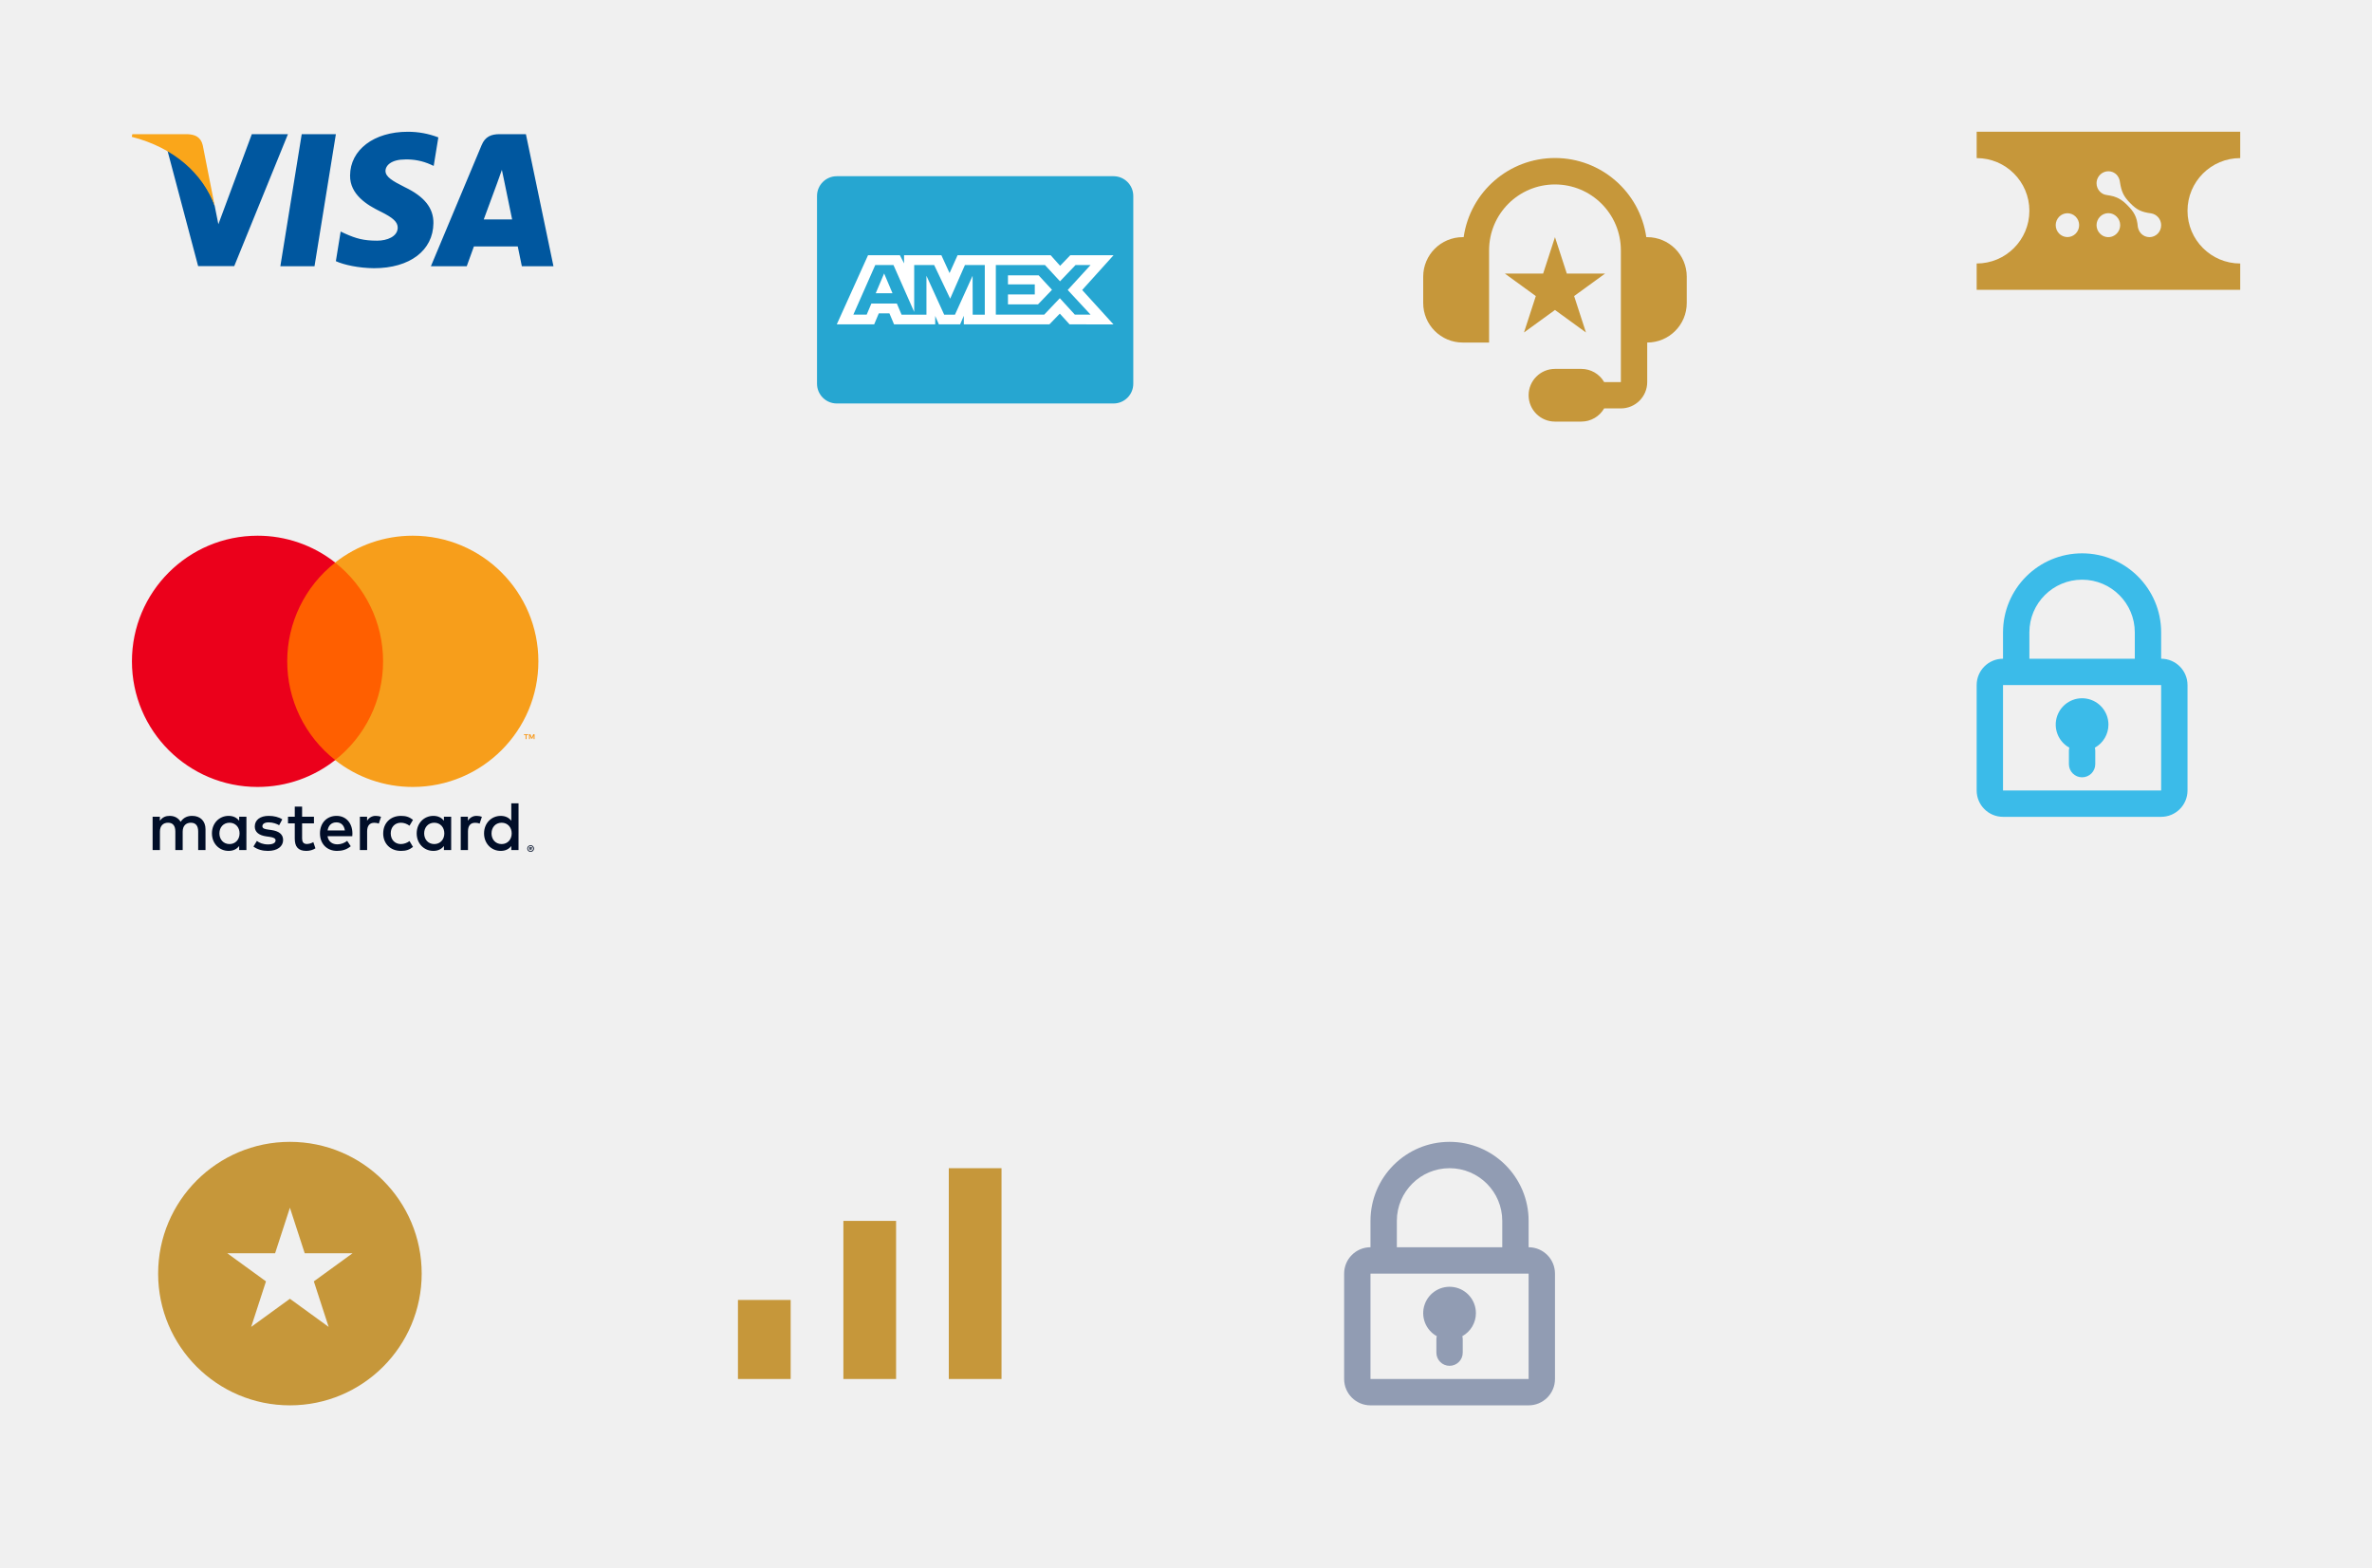
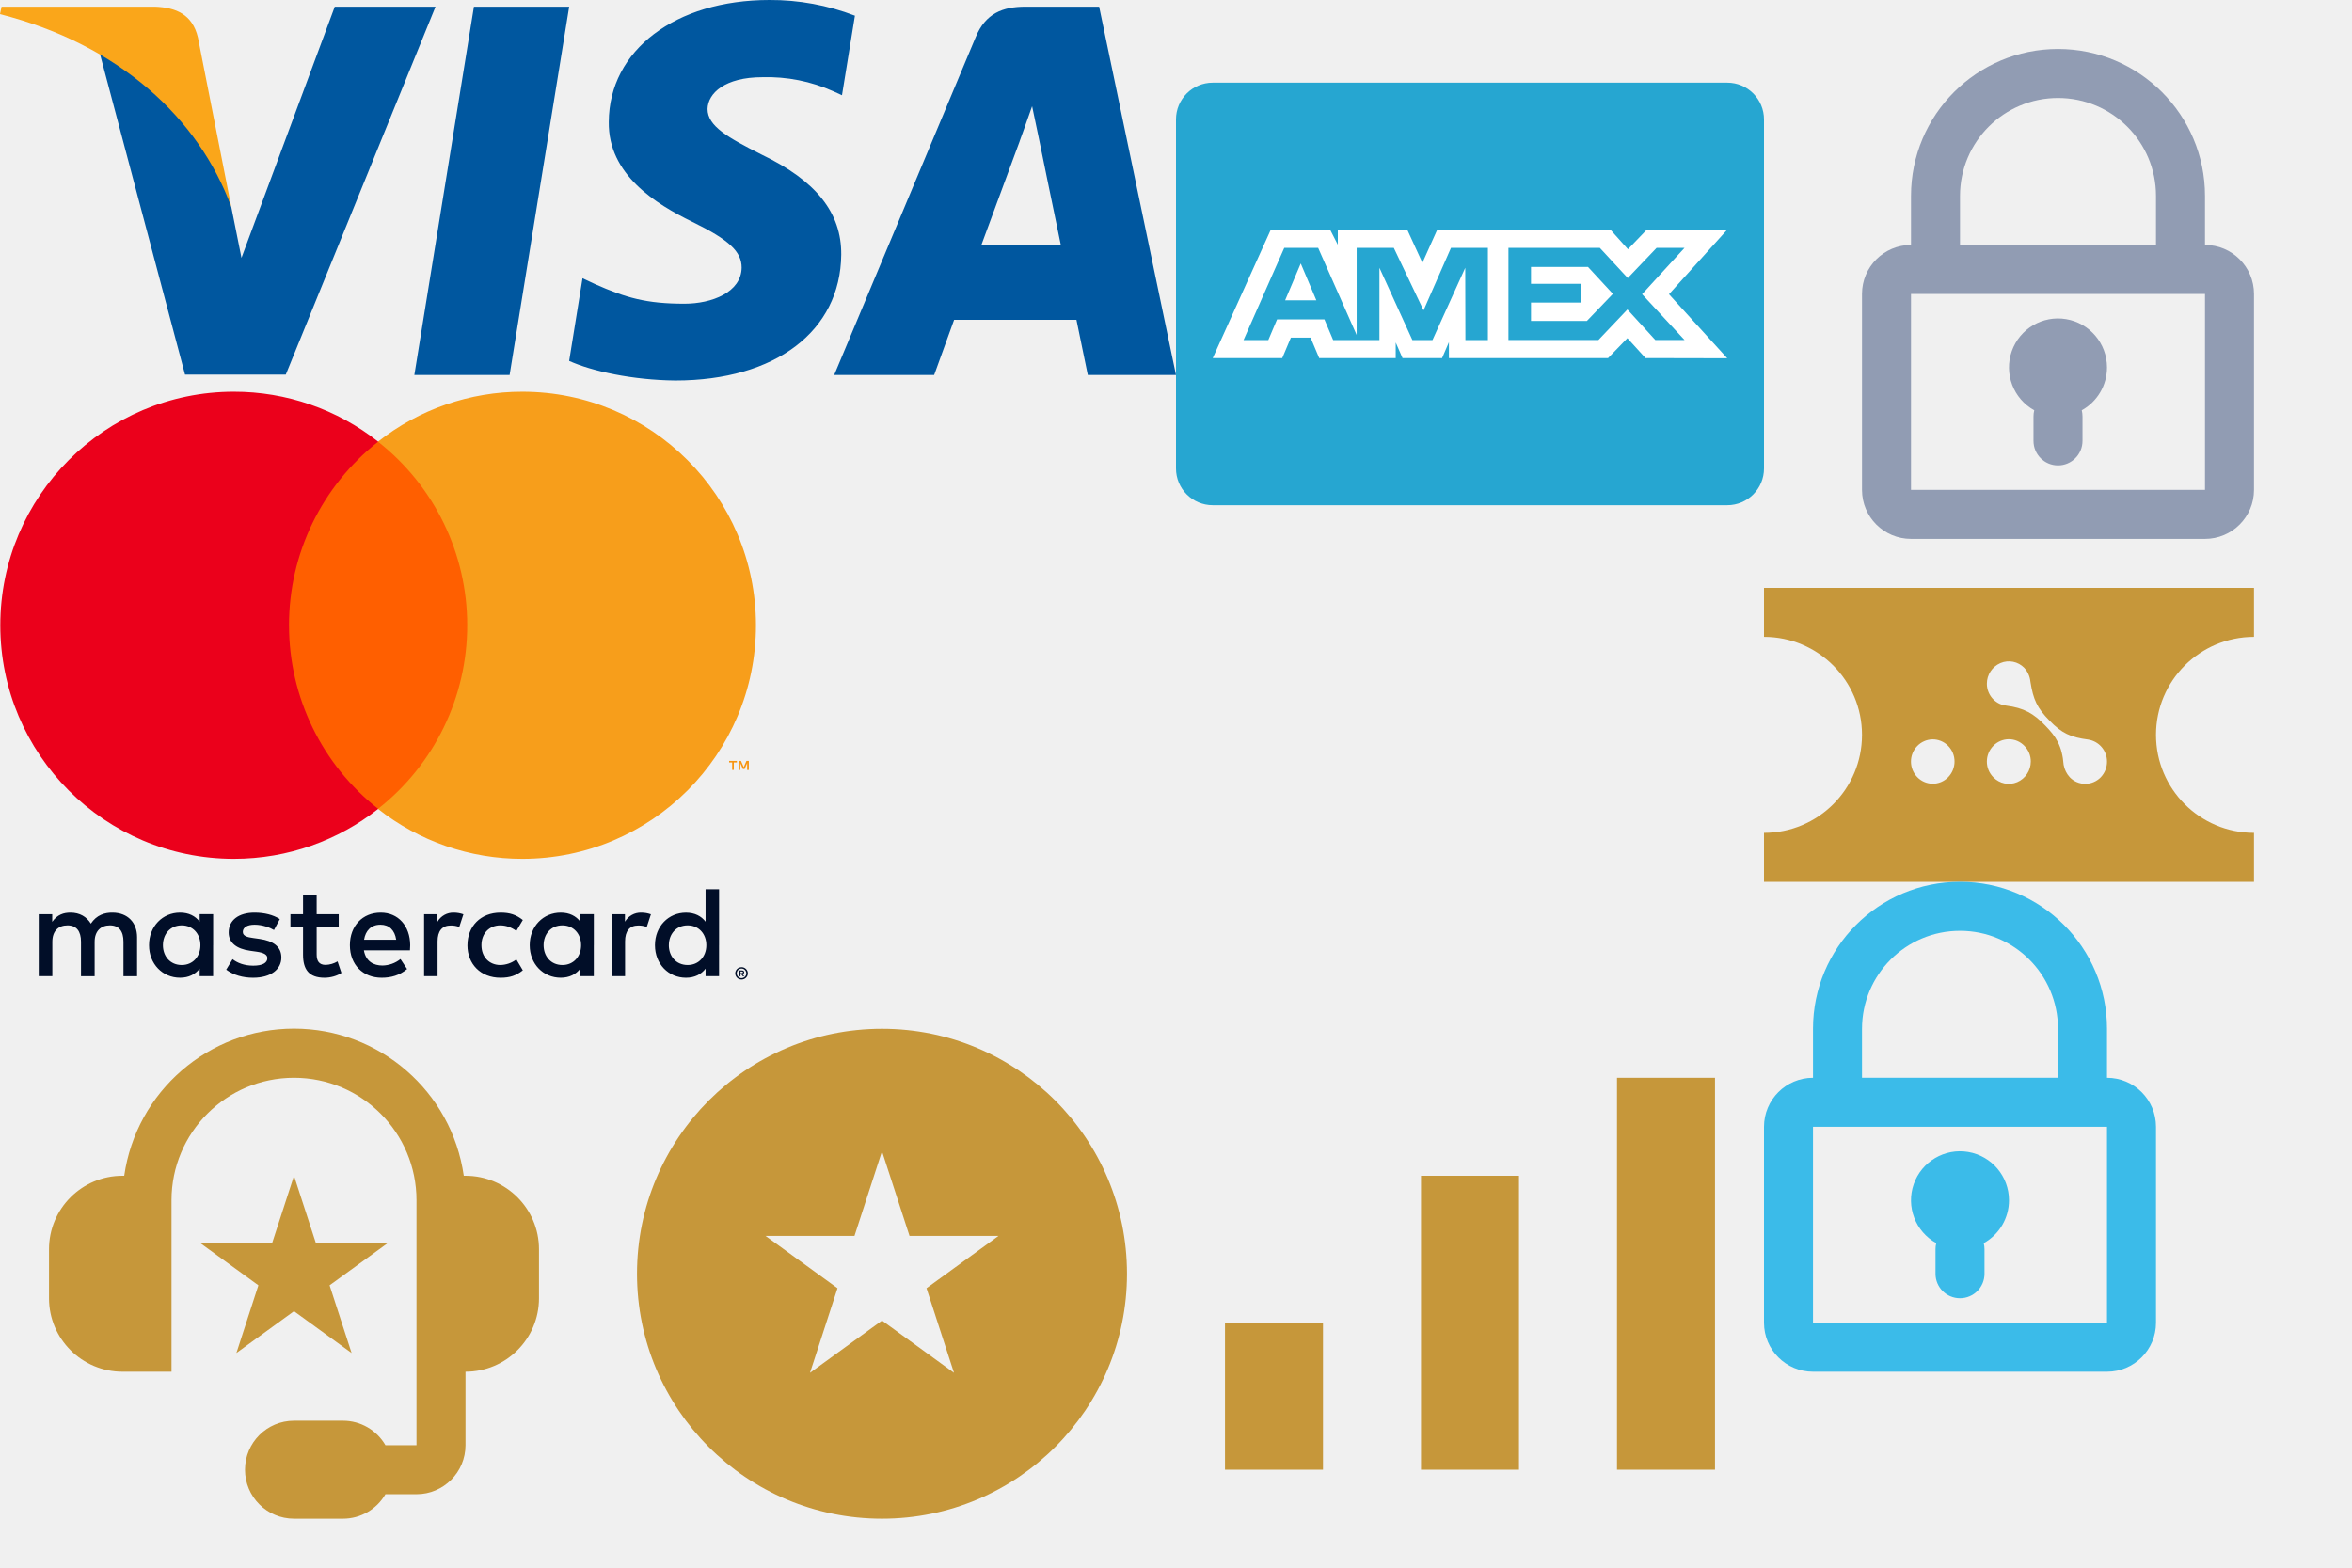
- <svg xmlns="http://www.w3.org/2000/svg" width="180" height="119" viewBox="0 0 180 119">
-   <view id="amex" viewBox="52 0 44 44" />
-   <svg width="44" height="44" fill="none" viewBox="-10 -10 44 44" x="52">
+ <svg xmlns="http://www.w3.org/2000/svg" width="96" height="64" viewBox="0 0 96 64">
+   <view id="amex" viewBox="48 0 24 24" />
+   <svg width="24" height="24" fill="none" viewBox="0 0 24 24" x="48">
    <path d="M1.5 3.375h21a1.5 1.5 0 011.5 1.5v14.25a1.5 1.5 0 01-1.5 1.5h-21a1.5 1.5 0 01-1.5-1.5V4.875a1.5 1.5 0 011.5-1.5z" fill="#26A6D1" />
    <path d="M3.87 9.375L1.5 14.619h2.837l.352-.836h.804l.352.836h3.123v-.638l.278.638h1.615l.279-.651v.651h6.495l.79-.814.739.814 3.336.007-2.378-2.614L22.5 9.375h-3.284l-.769.8-.716-.8h-7.066l-.607 1.353-.62-1.353H6.605v.616l-.315-.616H3.87zm.549.744h1.383l1.572 3.557v-3.557H8.89l1.214 2.55 1.12-2.55h1.507v3.764h-.918l-.007-2.95-1.337 2.95h-.82l-1.345-2.95v2.95H6.415l-.357-.844H4.125l-.357.843H2.757l1.662-3.763zm9.15 0h3.73l1.14 1.233 1.178-1.233h1.14l-1.733 1.892 1.734 1.87h-1.193l-1.14-1.247-1.184 1.247h-3.672v-3.762zm-8.477.637l-.637 1.503h1.273l-.636-1.503zm9.398.143v.687h2.035v.765H14.49v.75h2.282l1.06-1.104-1.015-1.099H14.49z" fill="#fff" />
  </svg>
-   <view id="icon-1" viewBox="140 0 40 32" />
-   <svg width="40" height="32" fill="none" viewBox="-10 -10 40 32" x="140">
+   <view id="icon-1" viewBox="72 24 20 12" />
+   <svg width="20" height="12" fill="none" viewBox="0 0 20 12" x="72" y="24">
    <path fill-rule="evenodd" clip-rule="evenodd" d="M20 0H0v2a4 4 0 110 8v2h20v-2a4 4 0 110-8V0zm-6.763 6.194a.907.907 0 01.763.893.92.92 0 01-.255.645.887.887 0 01-.632.268.876.876 0 01-.632-.268 1.008 1.008 0 01-.25-.506v.01c-.061-.789-.31-1.168-.766-1.63-.456-.474-.85-.706-1.585-.8h.01a.865.865 0 01-.528-.253.903.903 0 01-.265-.642.915.915 0 01.554-.841.876.876 0 01.975.198c.14.154.227.35.248.558.114.737.28 1.084.777 1.59.498.515.86.684 1.586.778zm-4.071.547a.903.903 0 01.195-.294.888.888 0 01.633-.268.876.876 0 01.632.268.904.904 0 01.264.642.916.916 0 01-.554.841.876.876 0 01-.975-.198.903.903 0 01-.264-.643c0-.12.023-.237.069-.348zM7.219 7.93a.879.879 0 01-.344.065.885.885 0 01-.62-.27.913.913 0 010-1.269.885.885 0 01.62-.271.879.879 0 01.637.26.906.906 0 01.265.645.918.918 0 01-.265.645.89.89 0 01-.293.195z" fill="#C6973A" />
  </svg>
-   <view id="icon-2" viewBox="96 0 44 44" />
-   <svg width="44" height="44" fill="none" viewBox="-10 -10 44 44" x="96">
+   <view id="icon-2" viewBox="0 40 24 24" />
+   <svg width="24" height="24" fill="none" viewBox="0 0 24 24" y="40">
    <path fill-rule="evenodd" clip-rule="evenodd" d="M7 9a5 5 0 0110 0v10h-1.268A2 2 0 0014 18h-2a2 2 0 100 4h2a2 2 0 001.732-1H17a2 2 0 002-2v-3a3 3 0 003-3v-2a3 3 0 00-3-3h-.07A7.001 7.001 0 005.07 8H5a3 3 0 00-3 3v2a3 3 0 003 3h2V9zm5.898 1.764L12 8l-.898 2.764H8.196l2.35 1.708-.897 2.764L12 13.528l2.351 1.708-.898-2.764 2.351-1.708h-2.906z" fill="#C6973A" />
  </svg>
-   <view id="icon-3" viewBox="0 74.67 44 44" />
-   <svg width="44" height="44" fill="none" viewBox="-10 -10 44 44" y="74.67">
+   <view id="icon-3" viewBox="24 40 24 24" />
+   <svg width="24" height="24" fill="none" viewBox="0 0 24 24" x="24" y="40">
    <path fill-rule="evenodd" clip-rule="evenodd" d="M12 22c5.523 0 10-4.477 10-10S17.523 2 12 2 2 6.477 2 12s4.477 10 10 10zm1.123-11.545L12 7l-1.123 3.455H7.245l2.939 2.135-1.123 3.455L12 13.91l2.939 2.135-1.123-3.455 2.94-2.135h-3.633z" fill="#C6973A" />
  </svg>
-   <view id="icon-4" viewBox="44 74.67 44 44" />
-   <svg width="44" height="44" fill="none" viewBox="-10 -10 44 44" x="44" y="74.67">
+   <view id="icon-4" viewBox="48 40 24 24" />
+   <svg width="24" height="24" fill="none" viewBox="0 0 24 24" x="48" y="40">
    <path fill-rule="evenodd" clip-rule="evenodd" d="M18 4h4v16h-4V4zM2 14h4v6H2v-6zm12-6h-4v12h4V8z" fill="#C6973A" />
  </svg>
-   <view id="lock-blue" viewBox="140 32 36 40" />
-   <svg width="36" height="40" fill="none" viewBox="-10 -10 36 40" x="140" y="32">
+   <view id="lock-blue" viewBox="72 36 16 20" />
+   <svg width="16" height="20" fill="none" viewBox="0 0 16 20" x="72" y="36">
    <path fill-rule="evenodd" clip-rule="evenodd" d="M12 8V6a4 4 0 00-8 0v2h8zM2 6v2a2 2 0 00-2 2v8a2 2 0 002 2h12a2 2 0 002-2v-8a2 2 0 00-2-2V6A6 6 0 002 6zm10 4h2v8H2v-8h10zm-2 3a2 2 0 01-1.031 1.75c.02.08.031.164.031.25v1a1 1 0 11-2 0v-1c0-.086.01-.17.031-.25A2 2 0 1110 13z" fill="#3BBBE9" />
  </svg>
-   <view id="lock-grey" viewBox="88 74.67 44 44" />
-   <svg width="44" height="44" fill="none" viewBox="-10 -10 44 44" x="88" y="74.67">
+   <view id="lock-grey" viewBox="72 0 24 24" />
+   <svg width="24" height="24" fill="none" viewBox="0 0 24 24" x="72">
    <path fill-rule="evenodd" clip-rule="evenodd" d="M16 10V8a4 4 0 00-8 0v2h8zM6 8v2a2 2 0 00-2 2v8a2 2 0 002 2h12a2 2 0 002-2v-8a2 2 0 00-2-2V8A6 6 0 006 8zm10 4h2v8H6v-8h10zm-2 3a2 2 0 01-1.031 1.75c.02.08.031.164.031.25v1a1 1 0 11-2 0v-1c0-.086.01-.17.031-.25A2 2 0 1114 15z" fill="#919CB3" />
  </svg>
-   <view id="master" viewBox="0 30.67 51 44" />
-   <svg width="51" height="44" fill="none" viewBox="-10 -10 51 44" y="30.67">
+   <view id="master" viewBox="0 16 31 24" />
+   <svg width="31" height="24" fill="none" viewBox="0 0 31 24" y="16">
    <g clip-path="url(#hclip0)">
      <path d="M30.224 23.663v.063h.058a.061.061 0 00.032-.008.028.028 0 00.011-.024.026.026 0 00-.011-.023.055.055 0 00-.032-.008h-.058zm.059-.044c.03 0 .052.007.069.02a.066.066 0 01.024.055c0 .02-.006.035-.02.048a.094.094 0 01-.055.023l.077.088h-.06l-.07-.087h-.024v.087h-.05v-.234h.109zm-.016.314a.199.199 0 00.18-.12.202.202 0 000-.152.203.203 0 00-.104-.105.203.203 0 00-.153 0 .19.19 0 00-.104.104.189.189 0 00-.015.077.19.19 0 00.015.077.184.184 0 00.104.104c.024.01.05.015.077.015zm0-.448a.252.252 0 01.182.075.246.246 0 01.074.177.24.24 0 01-.02.098.26.26 0 01-.136.134.25.25 0 01-.1.02.254.254 0 01-.183-.074.26.26 0 01-.054-.08.241.241 0 010-.195.246.246 0 01.136-.134.256.256 0 01.101-.02zM6.65 22.587c0-.445.291-.81.768-.81.455 0 .762.349.762.81 0 .46-.307.81-.762.81-.477 0-.768-.365-.768-.81zm2.05 0V21.32h-.551v.307c-.175-.228-.44-.37-.8-.37-.71 0-1.266.556-1.266 1.329 0 .773.556 1.329 1.266 1.329.36 0 .625-.143.8-.371v.307h.55v-1.265zm18.6 0c0-.445.291-.81.768-.81.455 0 .762.349.762.81 0 .46-.307.81-.762.81-.477 0-.769-.365-.769-.81zm2.05 0v-2.283h-.551v1.324c-.175-.228-.44-.37-.8-.37-.71 0-1.266.556-1.266 1.329 0 .773.556 1.329 1.266 1.329.36 0 .625-.143.8-.371v.307h.55v-1.265zM15.53 21.75c.355 0 .583.223.641.614H14.86c.059-.366.28-.614.672-.614zm.011-.493c-.742 0-1.26.54-1.26 1.33 0 .805.54 1.329 1.297 1.329.382 0 .73-.095 1.038-.355l-.27-.408a1.21 1.21 0 01-.736.265c-.355 0-.678-.164-.757-.62h1.88c.005-.068.01-.137.01-.211-.005-.79-.492-1.33-1.201-1.33zm6.647 1.33c0-.445.291-.81.768-.81.455 0 .762.349.762.81 0 .46-.307.81-.762.81-.477 0-.768-.365-.768-.81zm2.05 0V21.32h-.551v.307c-.175-.228-.44-.37-.8-.37-.71 0-1.266.556-1.266 1.329 0 .773.556 1.329 1.266 1.329.36 0 .625-.143.8-.371v.307h.55v-1.265zm-5.159 0c0 .768.535 1.329 1.35 1.329.382 0 .636-.085.911-.302l-.264-.445a1.113 1.113 0 01-.663.228c-.44-.005-.762-.323-.762-.81 0-.488.323-.805.762-.81.24 0 .456.078.663.227l.264-.445c-.275-.217-.529-.302-.91-.302-.816 0-1.35.561-1.35 1.33zm7.097-1.33a.747.747 0 00-.668.371v-.307h-.545v2.531h.55v-1.419c0-.419.18-.651.541-.651.111 0 .228.015.344.063l.17-.519a1.172 1.172 0 00-.392-.069zm-14.755.265c-.265-.174-.63-.265-1.033-.265-.641 0-1.054.307-1.054.81 0 .413.307.668.874.747l.26.037c.302.043.444.122.444.265 0 .196-.201.308-.577.308-.381 0-.657-.122-.842-.265l-.26.428c.302.223.684.329 1.096.329.732 0 1.155-.344 1.155-.826 0-.445-.333-.678-.884-.758l-.26-.037c-.238-.032-.429-.079-.429-.249 0-.185.18-.296.482-.296.323 0 .636.122.79.217l.238-.445zm7.102-.265a.746.746 0 00-.667.371v-.307h-.546v2.531h.55v-1.419c0-.419.18-.651.54-.651.112 0 .229.015.345.063l.17-.519a1.172 1.172 0 00-.392-.069zm-4.698.064h-.9v-.768h-.556v.768h-.514v.503h.514v1.155c0 .587.228.937.879.937.239 0 .514-.074.688-.196l-.159-.471a1.018 1.018 0 01-.487.143c-.275 0-.365-.17-.365-.424v-1.144h.9v-.503zm-8.23 2.531v-1.589c0-.598-.381-1-.996-1.006-.323-.005-.656.095-.89.45-.174-.28-.45-.45-.836-.45-.27 0-.535.08-.742.376v-.312h-.55v2.531h.555V22.45c0-.44.244-.673.62-.673.366 0 .55.238.55.668v1.408h.557V22.45c0-.44.254-.673.62-.673.376 0 .556.238.556.668v1.408h.556z" fill="#010E28" />
      <path d="M30.564 15.434v-.37h-.097l-.111.254-.111-.254h-.097v.37h.068v-.28l.105.241h.07l.105-.241v.28h.068zm-.612 0v-.307h.124v-.063h-.316v.063h.124v.306h.068z" fill="#F79410" />
      <path d="M19.604 17.024h-8.342V2.032h8.342v14.992z" fill="#FF5F00" />
      <path d="M11.796 9.527a9.519 9.519 0 013.641-7.496A9.493 9.493 0 009.545-.008C4.28-.008.012 4.261.012 9.527s4.268 9.535 9.533 9.535c2.224 0 4.27-.762 5.892-2.04a9.519 9.519 0 01-3.64-7.495z" fill="#EB001B" />
      <path d="M30.855 9.527c0 5.266-4.269 9.535-9.534 9.535a9.496 9.496 0 01-5.893-2.04 9.517 9.517 0 003.642-7.495 9.517 9.517 0 00-3.642-7.496 9.496 9.496 0 015.893-2.039c5.265 0 9.534 4.269 9.534 9.535z" fill="#F79E1B" />
    </g>
    <defs>
      <clipPath id="hclip0">
        <path fill="#fff" d="M0 0h30.852v24H0z" />
      </clipPath>
    </defs>
  </svg>
-   <view id="visa" viewBox="0 0 52 30.67" />
-   <svg width="52" height="30.67" fill="none" viewBox="-15 -15 78 46">
+   <view id="visa" viewBox="0 0 48 16" />
+   <svg width="48" height="16" fill="none" viewBox="0 0 48 16">
    <g clip-path="url(#iclip0)">
      <path d="M20.8 15.31h-3.888L19.344.274h3.888L20.8 15.31zM34.895.64A9.582 9.582 0 0031.408 0c-3.84 0-6.544 2.048-6.56 4.975-.032 2.16 1.935 3.36 3.407 4.08 1.505.736 2.016 1.216 2.016 1.872-.015 1.008-1.216 1.472-2.335 1.472-1.552 0-2.384-.24-3.648-.8l-.512-.24-.545 3.375c.912.416 2.593.784 4.337.8 4.08 0 6.736-2.015 6.768-5.135.015-1.712-1.024-3.023-3.264-4.095-1.36-.688-2.193-1.152-2.193-1.856.016-.64.704-1.296 2.24-1.296a6.606 6.606 0 012.896.576l.352.16.528-3.248zM40.063 9.983l1.553-4.207c-.016.032.32-.88.511-1.44l.272 1.296s.737 3.6.896 4.351h-3.232zm4.8-9.71h-3.008c-.927 0-1.632.271-2.032 1.247l-5.775 13.79h4.08l.816-2.255h4.992c.111.528.464 2.255.464 2.255H48L44.863.273zM13.664.273L9.856 10.527l-.416-2.08c-.704-2.4-2.912-5.007-5.376-6.303l3.488 13.15h4.112L17.776.274h-4.112z" fill="#00579F" />
      <path d="M6.32.273H.064L0 .577c4.88 1.247 8.112 4.255 9.44 7.871L8.08 1.537C7.856.577 7.168.304 6.32.273z" fill="#FAA61A" />
    </g>
    <defs>
      <clipPath id="iclip0">
        <path fill="#fff" d="M0 0h48v15.535H0z" />
      </clipPath>
    </defs>
  </svg>
</svg>
